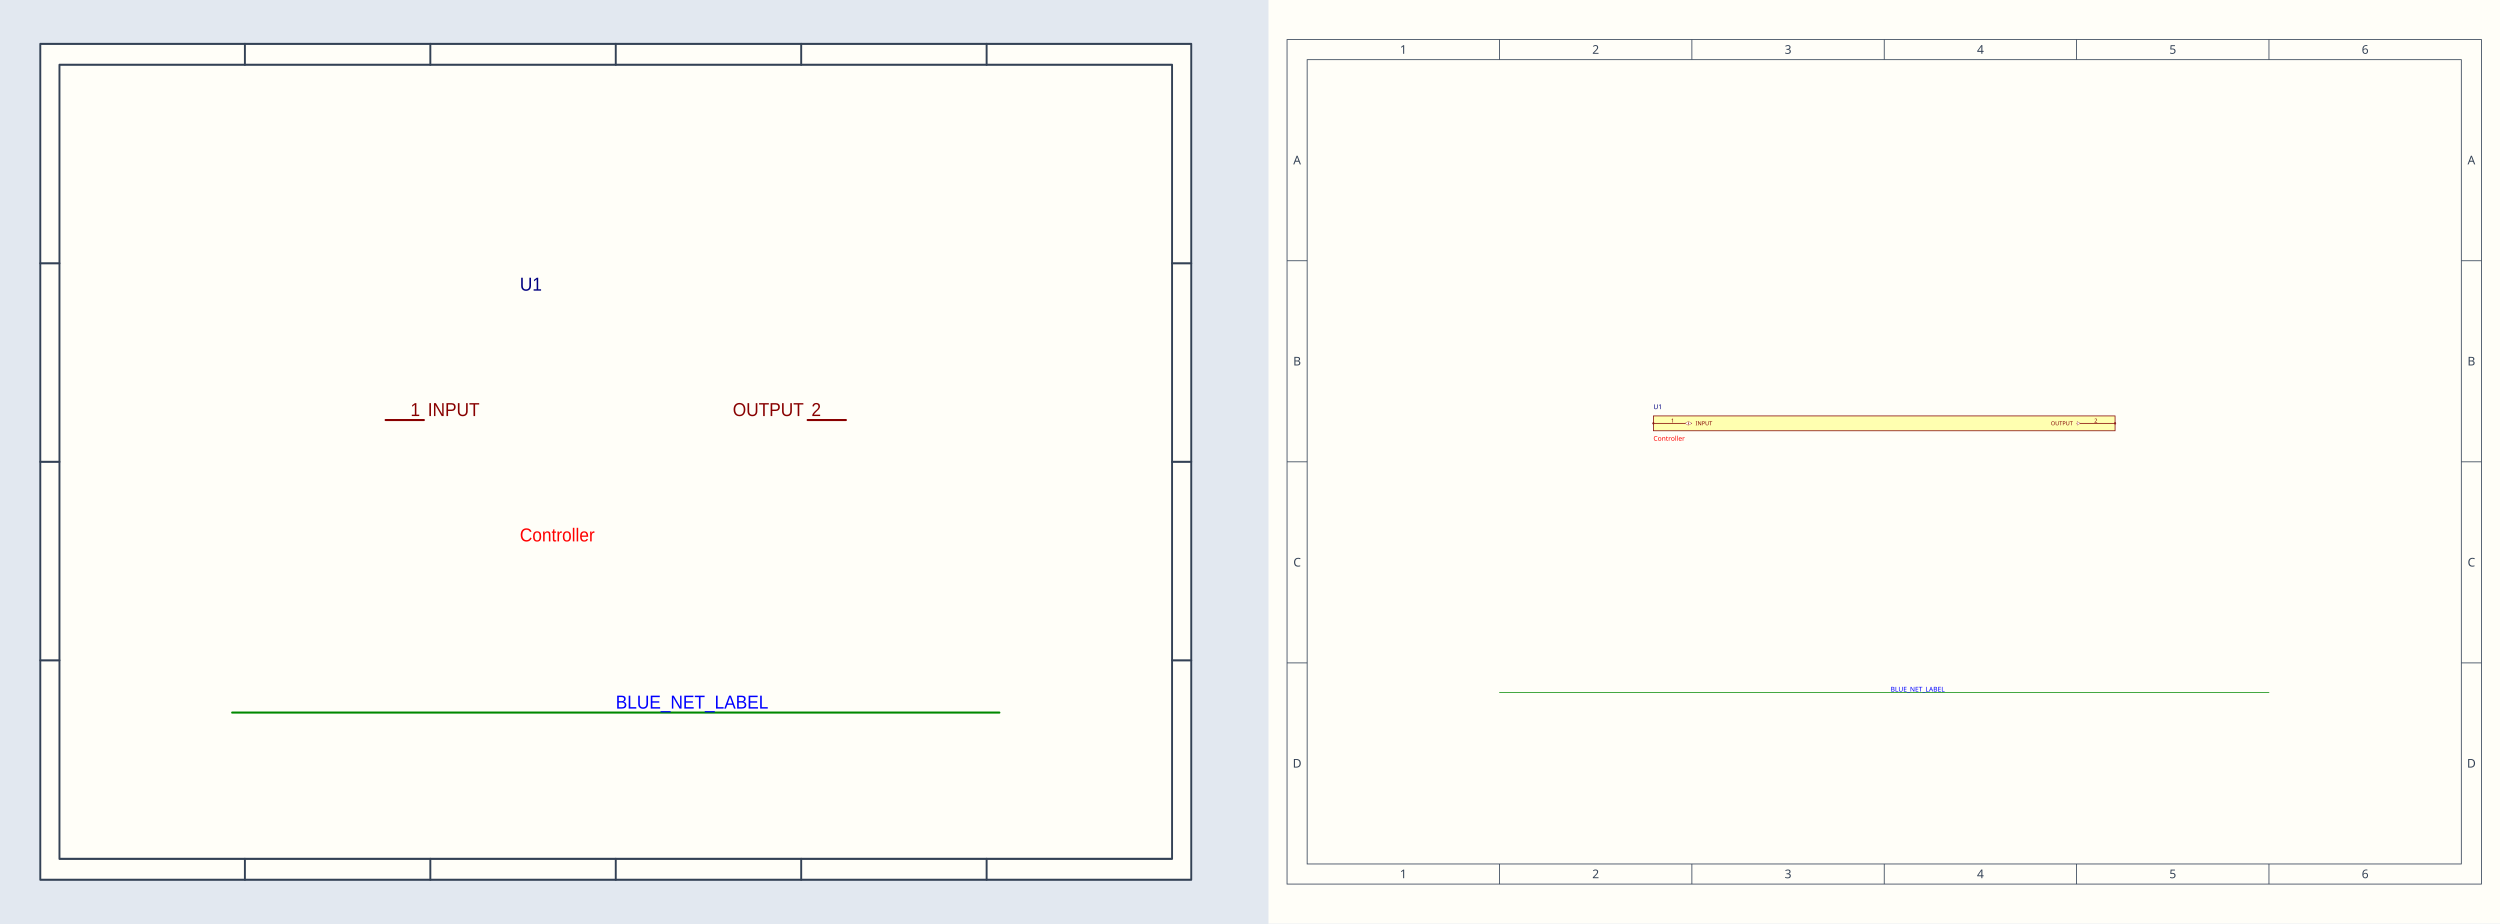
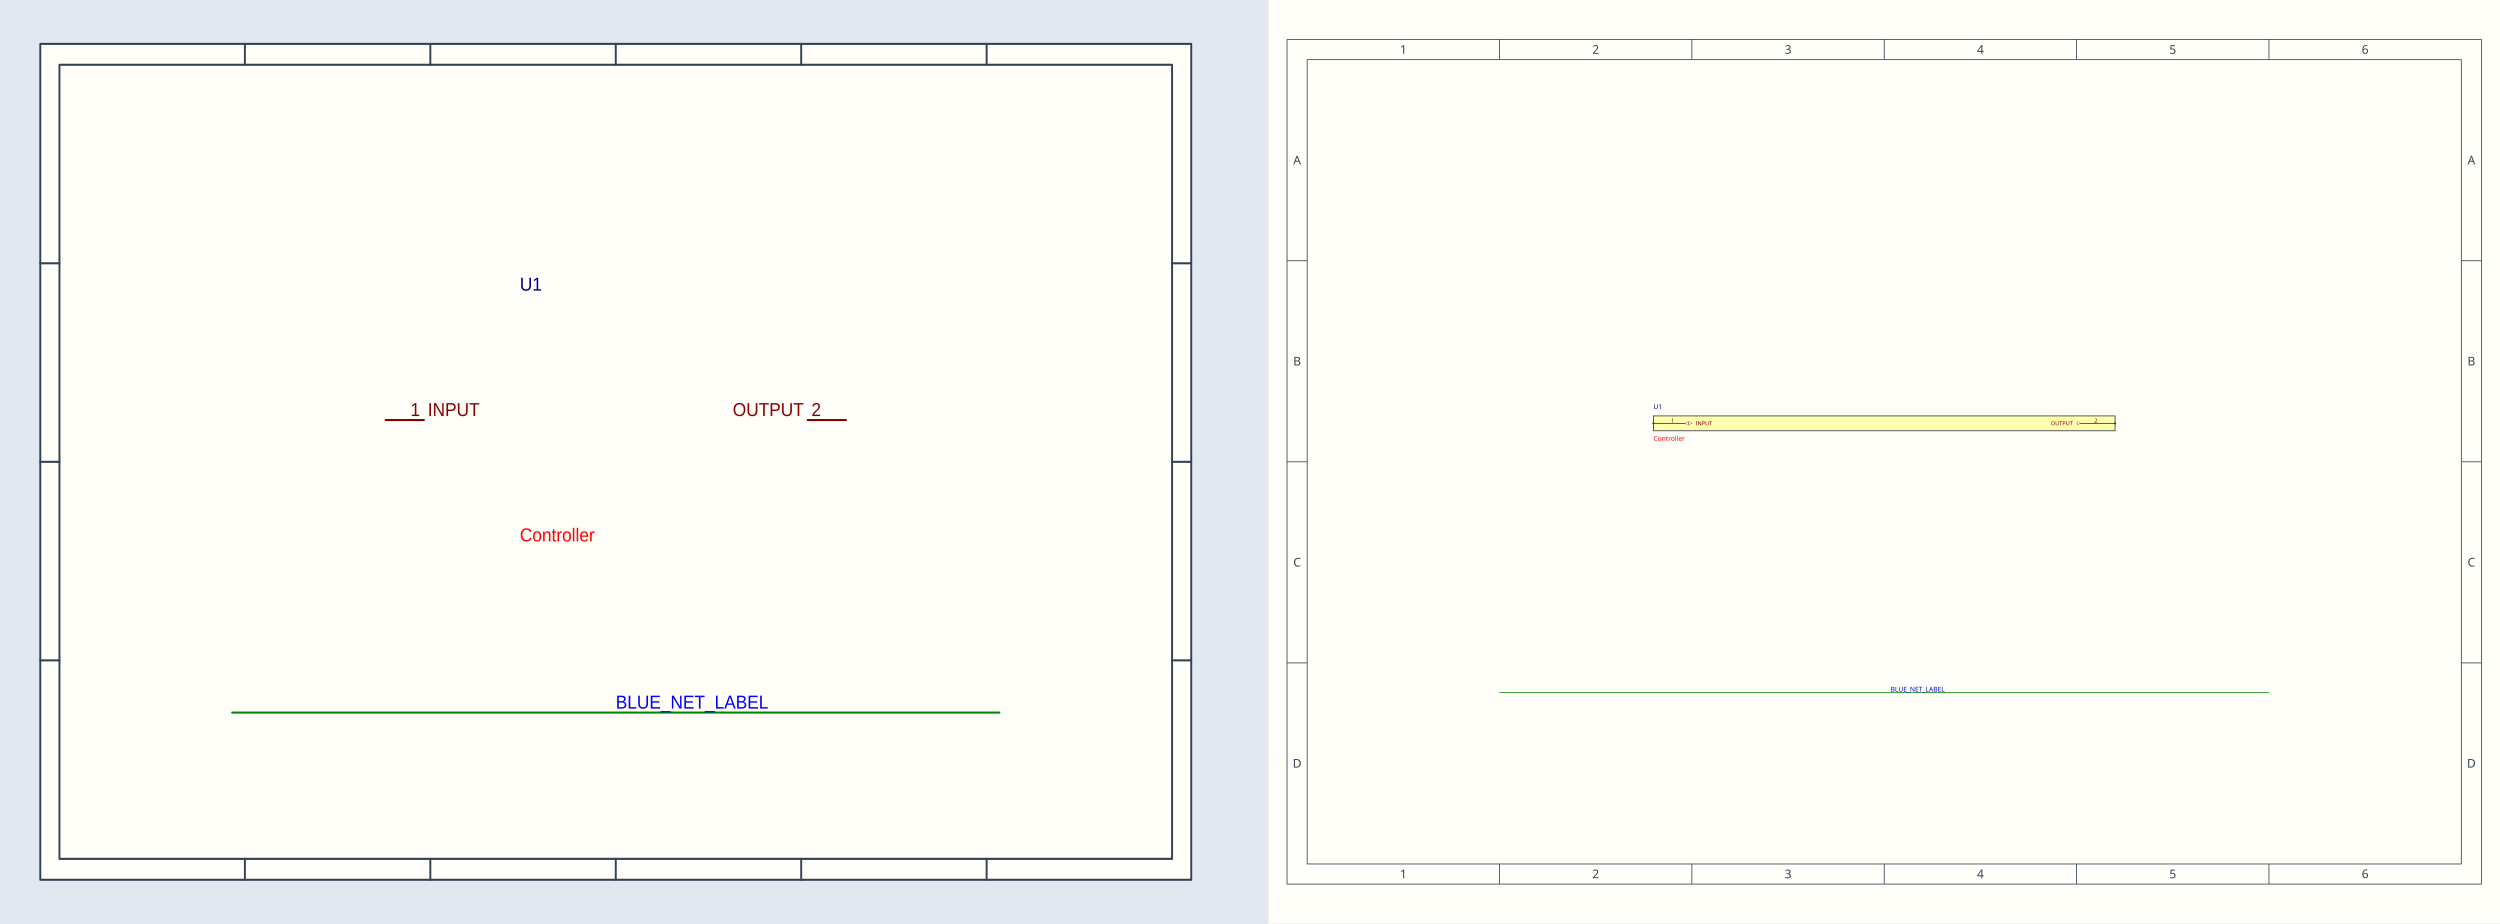
<svg xmlns="http://www.w3.org/2000/svg" width="1624" height="600" viewBox="0 0 1624 600" aria-label="Schematic source colors: altiumts source on left, Circuit JSON on right" role="img">
  <g transform="translate(0, 0) scale(1.246106, 1.357466) translate(0, 0)">
    <rect width="100%" height="100%" fill="#e2e8f0" />
    <g stroke-linecap="round" stroke-linejoin="round">
      <defs>
        <clipPath id="altium-sheet-paper">
          <rect x="21" y="21" width="600" height="400" />
        </clipPath>
      </defs>
      <g data-record="SheetBorder" fill="#fffef8" stroke="#334155" stroke-width="1">
        <rect x="21" y="21" width="600" height="400" />
        <rect x="31" y="31" width="580" height="380" fill="none" />
        <path d="M 127.667 21 V 31 M 127.667 411 V 421" />
        <path d="M 224.333 21 V 31 M 224.333 411 V 421" />
        <path d="M 321 21 V 31 M 321 411 V 421" />
        <path d="M 417.667 21 V 31 M 417.667 411 V 421" />
        <path d="M 514.333 21 V 31 M 514.333 411 V 421" />
        <path d="M 21 126 H 31 M 611 126 H 621" />
        <path d="M 21 221 H 31 M 611 221 H 621" />
        <path d="M 21 316 H 31 M 611 316 H 621" />
      </g>
      <g data-sheet-content="true" clip-path="url(#altium-sheet-paper)">
        <g data-record="2">
          <line x1="221" y1="201" x2="201" y2="201" stroke="#880000" stroke-width="1" />
          <text x="0" y="0" fill="#880000" font-family="Arial" font-size="9" font-style="normal" font-weight="normal" text-decoration="none" text-anchor="end" dominant-baseline="text-after-edge" transform="translate(219 201) rotate(0)">1</text>
          <text x="0" y="0" fill="#880000" font-family="Arial" font-size="9" font-style="normal" font-weight="normal" text-decoration="none" text-anchor="start" dominant-baseline="text-after-edge" transform="translate(223 201) rotate(0)">INPUT</text>
        </g>
        <g data-record="2">
          <line x1="421" y1="201" x2="441" y2="201" stroke="#880000" stroke-width="1" />
          <text x="0" y="0" fill="#880000" font-family="Arial" font-size="9" font-style="normal" font-weight="normal" text-decoration="none" text-anchor="start" dominant-baseline="text-after-edge" transform="translate(423 201) rotate(0)">2</text>
          <text x="0" y="0" fill="#880000" font-family="Arial" font-size="9" font-style="normal" font-weight="normal" text-decoration="none" text-anchor="end" dominant-baseline="text-after-edge" transform="translate(419 201) rotate(0)">OUTPUT</text>
        </g>
        <text data-record="34" x="0" y="0" fill="#000080" font-family="Arial" font-size="9" font-style="normal" font-weight="normal" text-decoration="none" text-anchor="start" dominant-baseline="text-after-edge" transform="translate(271 141) rotate(0)">U1</text>
        <text data-record="41" x="0" y="0" fill="#ff0000" font-family="Arial" font-size="9" font-style="normal" font-weight="normal" text-decoration="none" text-anchor="start" dominant-baseline="text-after-edge" transform="translate(271 261) rotate(0)">Controller</text>
        <polyline data-record="27" points="121,341 521,341" fill="none" stroke="#008800" stroke-width="1" />
        <text data-record="25" x="0" y="0" fill="#0000ff" font-family="Arial" font-size="9" font-style="normal" font-weight="normal" text-decoration="none" text-anchor="start" dominant-baseline="text-after-edge" transform="translate(321 341) rotate(0)">BLUE_NET_LABEL</text>
      </g>
    </g>
  </g>
  <g transform="translate(824, 0)">
    <style>
              .boundary { fill: #fffef8; }
              .schematic-boundary { fill: none; stroke: #fff; }
-               .component { fill: none; stroke: #800000; }
-               .chip { fill: #ffffb0; stroke: #800000; }
-               .component-pin { fill: none; stroke: #800000; }
+               .component { fill: none; stroke: #1f2937; }
+               .chip { fill: #ffffb0; stroke: #1f2937; }
+               .component-pin { fill: none; stroke: #1f2937; }
              .text { font-family: sans-serif; fill: #008800; }
-               .pin-number { fill: #800000; }
+               .pin-number { fill: #880000; }
              .port-label { fill: #000080; }
              .component-name { fill: #000080; }

            </style>
    <rect class="boundary" x="0" y="0" width="800" height="600" />
    <g class="schematic-sheet" data-circuit-json-type="schematic_sheet" data-schematic-sheet-id="schematic_sheet_altium__stack1">
      <rect class="sch-rect" x="12.064" y="25.702" width="775.871" height="548.596" fill="none" stroke="#334155" stroke-width="0.522" data-schematic-rect-id="schematic_sheet_altium_outer__stack1" />
      <rect class="sch-rect" x="25.126" y="38.764" width="749.748" height="522.472" fill="none" stroke="#334155" stroke-width="0.522" data-schematic-rect-id="schematic_sheet_altium_inner__stack1" />
      <line class="sch-line" x1="150.084" y1="25.702" x2="150.084" y2="38.764" stroke="#334155" stroke-width="0.522" data-schematic-line-id="schematic_sheet_altium_top_column_1__stack1" />
      <line class="sch-line" x1="150.084" y1="574.298" x2="150.084" y2="561.236" stroke="#334155" stroke-width="0.522" data-schematic-line-id="schematic_sheet_altium_bottom_column_1__stack1" />
      <line class="sch-line" x1="275.042" y1="25.702" x2="275.042" y2="38.764" stroke="#334155" stroke-width="0.522" data-schematic-line-id="schematic_sheet_altium_top_column_2__stack1" />
      <line class="sch-line" x1="275.042" y1="574.298" x2="275.042" y2="561.236" stroke="#334155" stroke-width="0.522" data-schematic-line-id="schematic_sheet_altium_bottom_column_2__stack1" />
      <line class="sch-line" x1="400" y1="25.702" x2="400" y2="38.764" stroke="#334155" stroke-width="0.522" data-schematic-line-id="schematic_sheet_altium_top_column_3__stack1" />
      <line class="sch-line" x1="400" y1="574.298" x2="400" y2="561.236" stroke="#334155" stroke-width="0.522" data-schematic-line-id="schematic_sheet_altium_bottom_column_3__stack1" />
      <line class="sch-line" x1="524.958" y1="25.702" x2="524.958" y2="38.764" stroke="#334155" stroke-width="0.522" data-schematic-line-id="schematic_sheet_altium_top_column_4__stack1" />
      <line class="sch-line" x1="524.958" y1="574.298" x2="524.958" y2="561.236" stroke="#334155" stroke-width="0.522" data-schematic-line-id="schematic_sheet_altium_bottom_column_4__stack1" />
      <line class="sch-line" x1="649.916" y1="25.702" x2="649.916" y2="38.764" stroke="#334155" stroke-width="0.522" data-schematic-line-id="schematic_sheet_altium_top_column_5__stack1" />
      <line class="sch-line" x1="649.916" y1="574.298" x2="649.916" y2="561.236" stroke="#334155" stroke-width="0.522" data-schematic-line-id="schematic_sheet_altium_bottom_column_5__stack1" />
      <line class="sch-line" x1="12.064" y1="430.618" x2="25.126" y2="430.618" stroke="#334155" stroke-width="0.522" data-schematic-line-id="schematic_sheet_altium_left_row_1__stack1" />
      <line class="sch-line" x1="787.936" y1="430.618" x2="774.874" y2="430.618" stroke="#334155" stroke-width="0.522" data-schematic-line-id="schematic_sheet_altium_right_row_1__stack1" />
      <line class="sch-line" x1="12.064" y1="300" x2="25.126" y2="300" stroke="#334155" stroke-width="0.522" data-schematic-line-id="schematic_sheet_altium_left_row_2__stack1" />
      <line class="sch-line" x1="787.936" y1="300" x2="774.874" y2="300" stroke="#334155" stroke-width="0.522" data-schematic-line-id="schematic_sheet_altium_right_row_2__stack1" />
      <line class="sch-line" x1="12.064" y1="169.382" x2="25.126" y2="169.382" stroke="#334155" stroke-width="0.522" data-schematic-line-id="schematic_sheet_altium_left_row_3__stack1" />
      <line class="sch-line" x1="787.936" y1="169.382" x2="774.874" y2="169.382" stroke="#334155" stroke-width="0.522" data-schematic-line-id="schematic_sheet_altium_right_row_3__stack1" />
      <text class="sch-text" x="87.605" y="32.233" fill="#334155" text-anchor="middle" dominant-baseline="middle" font-family="sans-serif" font-size="7.837px" transform="rotate(0, 87.60514, 32.23298)">1</text>
      <text class="sch-text" x="87.605" y="567.767" fill="#334155" text-anchor="middle" dominant-baseline="middle" font-family="sans-serif" font-size="7.837px" transform="rotate(0, 87.60514, 567.767)">1</text>
      <text class="sch-text" x="212.563" y="32.233" fill="#334155" text-anchor="middle" dominant-baseline="middle" font-family="sans-serif" font-size="7.837px" transform="rotate(0, 212.5631, 32.23298)">2</text>
      <text class="sch-text" x="212.563" y="567.767" fill="#334155" text-anchor="middle" dominant-baseline="middle" font-family="sans-serif" font-size="7.837px" transform="rotate(0, 212.5631, 567.767)">2</text>
      <text class="sch-text" x="337.521" y="32.233" fill="#334155" text-anchor="middle" dominant-baseline="middle" font-family="sans-serif" font-size="7.837px" transform="rotate(0, 337.521, 32.23298)">3</text>
      <text class="sch-text" x="337.521" y="567.767" fill="#334155" text-anchor="middle" dominant-baseline="middle" font-family="sans-serif" font-size="7.837px" transform="rotate(0, 337.521, 567.767)">3</text>
      <text class="sch-text" x="462.479" y="32.233" fill="#334155" text-anchor="middle" dominant-baseline="middle" font-family="sans-serif" font-size="7.837px" transform="rotate(0, 462.479, 32.23298)">4</text>
      <text class="sch-text" x="462.479" y="567.767" fill="#334155" text-anchor="middle" dominant-baseline="middle" font-family="sans-serif" font-size="7.837px" transform="rotate(0, 462.479, 567.767)">4</text>
      <text class="sch-text" x="587.437" y="32.233" fill="#334155" text-anchor="middle" dominant-baseline="middle" font-family="sans-serif" font-size="7.837px" transform="rotate(0, 587.4369, 32.23298)">5</text>
      <text class="sch-text" x="587.437" y="567.767" fill="#334155" text-anchor="middle" dominant-baseline="middle" font-family="sans-serif" font-size="7.837px" transform="rotate(0, 587.4369, 567.767)">5</text>
      <text class="sch-text" x="712.395" y="32.233" fill="#334155" text-anchor="middle" dominant-baseline="middle" font-family="sans-serif" font-size="7.837px" transform="rotate(0, 712.3949, 32.23298)">6</text>
      <text class="sch-text" x="712.395" y="567.767" fill="#334155" text-anchor="middle" dominant-baseline="middle" font-family="sans-serif" font-size="7.837px" transform="rotate(0, 712.3949, 567.767)">6</text>
      <text class="sch-text" x="18.595" y="104.073" fill="#334155" text-anchor="middle" dominant-baseline="middle" font-family="sans-serif" font-size="7.837px" transform="rotate(0, 18.59526, 104.0729)">A</text>
      <text class="sch-text" x="781.405" y="104.073" fill="#334155" text-anchor="middle" dominant-baseline="middle" font-family="sans-serif" font-size="7.837px" transform="rotate(0, 781.4047, 104.0729)">A</text>
      <text class="sch-text" x="18.595" y="234.691" fill="#334155" text-anchor="middle" dominant-baseline="middle" font-family="sans-serif" font-size="7.837px" transform="rotate(0, 18.59526, 234.691)">B</text>
      <text class="sch-text" x="781.405" y="234.691" fill="#334155" text-anchor="middle" dominant-baseline="middle" font-family="sans-serif" font-size="7.837px" transform="rotate(0, 781.4047, 234.691)">B</text>
      <text class="sch-text" x="18.595" y="365.309" fill="#334155" text-anchor="middle" dominant-baseline="middle" font-family="sans-serif" font-size="7.837px" transform="rotate(0, 18.59526, 365.309)">C</text>
      <text class="sch-text" x="781.405" y="365.309" fill="#334155" text-anchor="middle" dominant-baseline="middle" font-family="sans-serif" font-size="7.837px" transform="rotate(0, 781.4047, 365.309)">C</text>
      <text class="sch-text" x="18.595" y="495.927" fill="#334155" text-anchor="middle" dominant-baseline="middle" font-family="sans-serif" font-size="7.837px" transform="rotate(0, 18.59526, 495.9271)">D</text>
      <text class="sch-text" x="781.405" y="495.927" fill="#334155" text-anchor="middle" dominant-baseline="middle" font-family="sans-serif" font-size="7.837px" transform="rotate(0, 781.4047, 495.9271)">D</text>
    </g>
    <g class="trace sch-trace" data-layer="base" data-circuit-json-type="schematic_trace" data-schematic-trace-id="schematic_trace_altium_6__stack1">
      <path d="M 150.084 449.95 L 400 449.95 L 649.916 449.95" class="trace-invisible-hover-outline sch-trace-hitbox" stroke="#008800" fill="none" stroke-width="3.861px" stroke-linecap="round" opacity="0" stroke-linejoin="round" />
      <path class="sch-trace-path" d="M 150.084 449.95 L 400 449.95 L 649.916 449.95" stroke="#008800" fill="none" stroke-width="0.483px" stroke-linecap="round" stroke-linejoin="round" />
    </g>
    <g class="trace-overlays sch-trace-overlays" data-layer="overlay" data-circuit-json-type="schematic_trace" data-schematic-trace-id="schematic_trace_altium_6__stack1" />
    <g class="sch-component" data-circuit-json-type="schematic_component" data-schematic-component-id="schematic_component_altium_1__stack1" data-schematic-sheet-id="schematic_sheet_altium__stack1">
-       <rect class="component chip sch-component-body" x="250.05" y="270.183" width="299.899" height="9.651" stroke-width="0.483px" fill="#ffffb0" stroke="#800000" />
+       <rect class="component chip sch-component-body" x="250.05" y="270.183" width="299.899" height="9.651" stroke-width="0.483px" fill="#ffffb0" stroke="#1f2937" />
      <rect class="component-overlay sch-component-overlay" x="250.05" y="270.183" width="299.899" height="9.651" fill="transparent" />
      <text class="sch-text" x="250.05" y="267.046" fill="#000080" text-anchor="start" dominant-baseline="ideographic" font-family="sans-serif" font-size="4.343px" transform="rotate(0, 250.0505, 267.0459)">U1</text>
      <text class="sch-text" x="250.05" y="282.971" fill="#ff0000" text-anchor="start" dominant-baseline="hanging" font-family="sans-serif" font-size="4.343px" transform="rotate(0, 250.0505, 282.9709)">Controller</text>
      <line class="component-pin sch-component-pin sch-port-line" x1="275.042" y1="275.008" x2="250.533" y2="275.008" stroke-width="0.483px" />
      <g class="sch-port" data-schematic-port-id="source_port_altium_2__stack1">
        <circle class="component-pin sch-component-pin sch-port-terminal" cx="250.05" cy="275.008" r="0.483" stroke-width="0.483px" />
        <rect x="249.568" y="274.526" width="0.965" height="0.965" opacity="0" />
      </g>
      <polygon points="275.042,275.008 272.952,276.215 272.952,273.802" fill="white" stroke="rgb(132, 0, 0)" stroke-width="0.161px" />
      <polygon points="270.54,275.008 272.629,273.802 272.629,276.215" fill="white" stroke="rgb(132, 0, 0)" stroke-width="0.161px" />
      <text class="pin-number sch-pin-number" x="262.546" y="274.526" style="font-family: sans-serif;" fill="rgb(169, 0, 0)" text-anchor="middle" dominant-baseline="auto" font-size="3.619px" transform="">1</text>
      <text class="pin-number sch-pin-label" x="277.455" y="275.008" style="font-family: sans-serif;" fill="rgb(169, 0, 0)" text-anchor="start" dominant-baseline="middle" font-size="3.619px" transform="">INPUT</text>
      <line class="component-pin sch-component-pin sch-port-line" x1="524.958" y1="275.008" x2="549.467" y2="275.008" stroke-width="0.483px" />
      <g class="sch-port" data-schematic-port-id="source_port_altium_3__stack1">
        <circle class="component-pin sch-component-pin sch-port-terminal" cx="549.95" cy="275.008" r="0.483" stroke-width="0.483px" />
        <rect x="549.467" y="274.526" width="0.965" height="0.965" opacity="0" />
      </g>
      <polygon points="527.371,275.008 525.281,276.215 525.281,273.802" fill="white" stroke="rgb(132, 0, 0)" stroke-width="0.161px" />
      <text class="pin-number sch-pin-number" x="537.454" y="274.526" style="font-family: sans-serif;" fill="rgb(169, 0, 0)" text-anchor="middle" dominant-baseline="auto" font-size="3.619px" transform="">2</text>
      <text class="pin-number sch-pin-label" x="522.545" y="275.008" style="font-family: sans-serif;" fill="rgb(169, 0, 0)" text-anchor="end" dominant-baseline="middle" font-size="3.619px" transform="">OUTPUT</text>
    </g>
    <g class="schematic-port-hover sch-port-hover" data-schematic-port-id="source_port_altium_2__stack1" data-schematic-sheet-id="schematic_sheet_altium__stack1">
      <circle cx="250.05" cy="275.008" r="0.965" fill="red" opacity="0" />
    </g>
    <g class="schematic-port-hover sch-port-hover" data-schematic-port-id="source_port_altium_3__stack1" data-schematic-sheet-id="schematic_sheet_altium__stack1">
      <circle cx="549.95" cy="275.008" r="0.965" fill="red" opacity="0" />
    </g>
    <text class="sch-text" x="421.716" y="447.778" fill="#0000ff" text-anchor="middle" dominant-baseline="middle" font-family="sans-serif" font-size="4.343px" transform="rotate(0, 421.7158, 447.7779)">BLUE_NET_LABEL</text>
  </g>
</svg>
